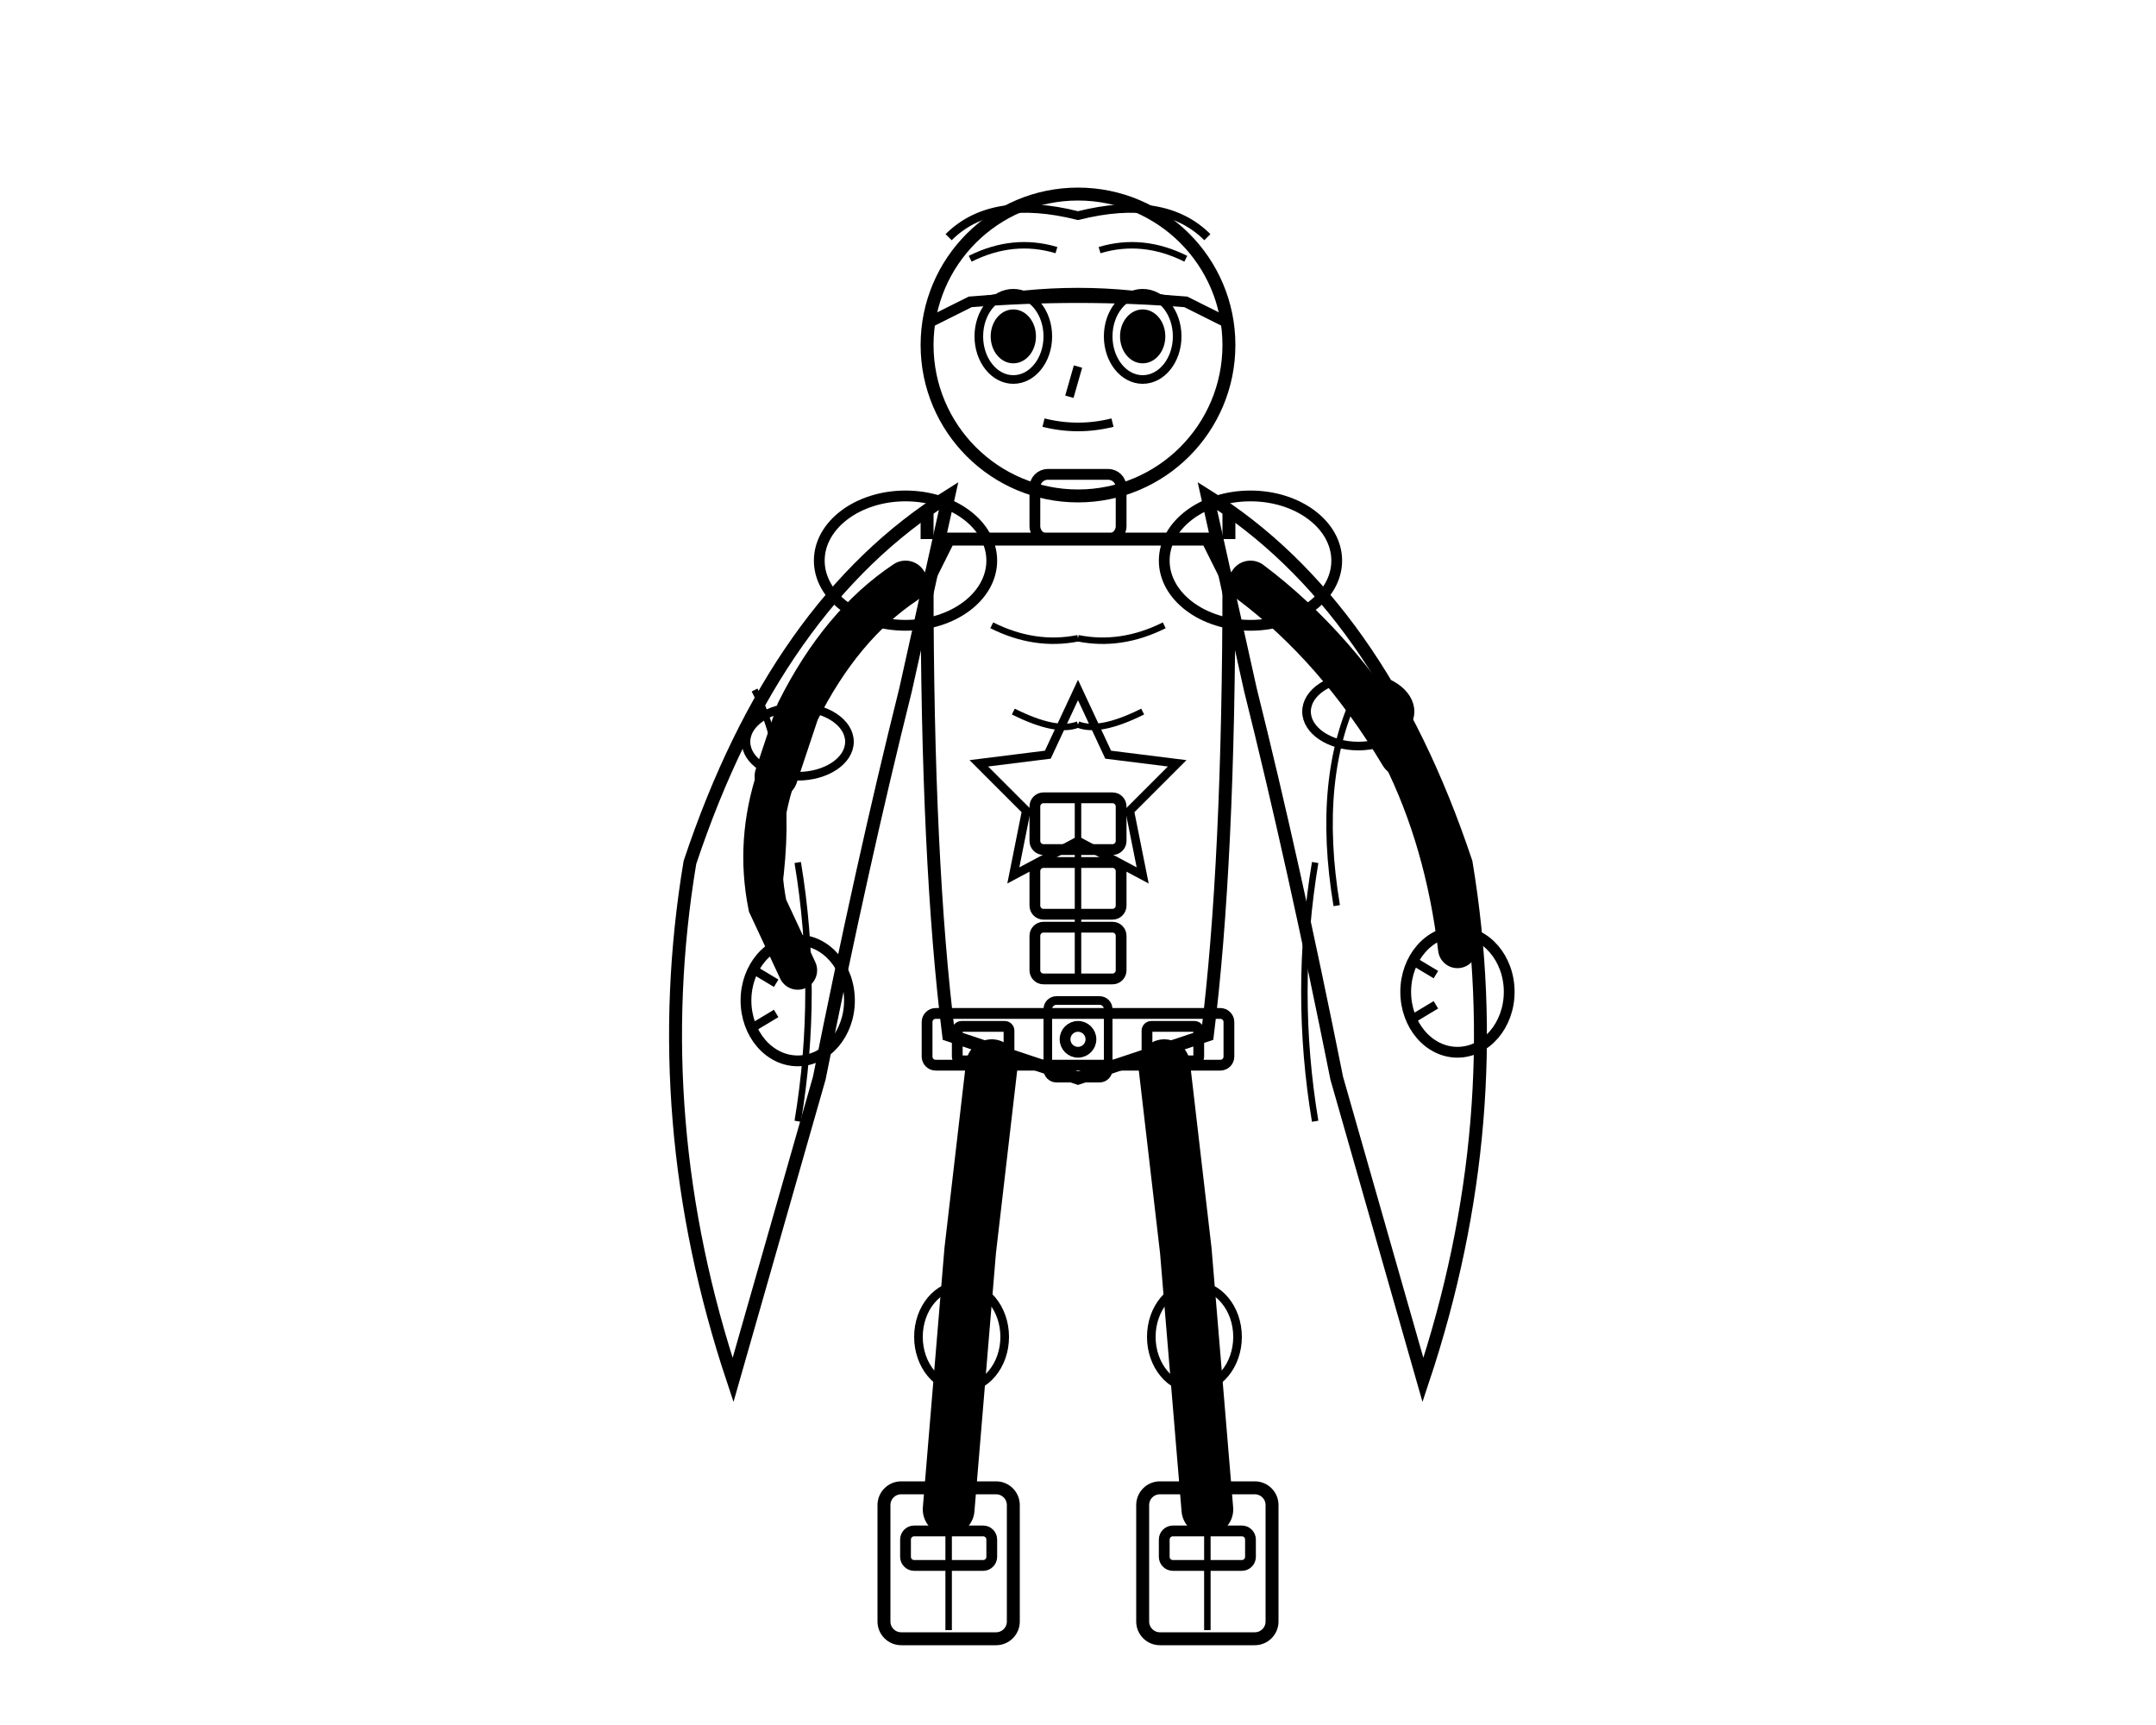
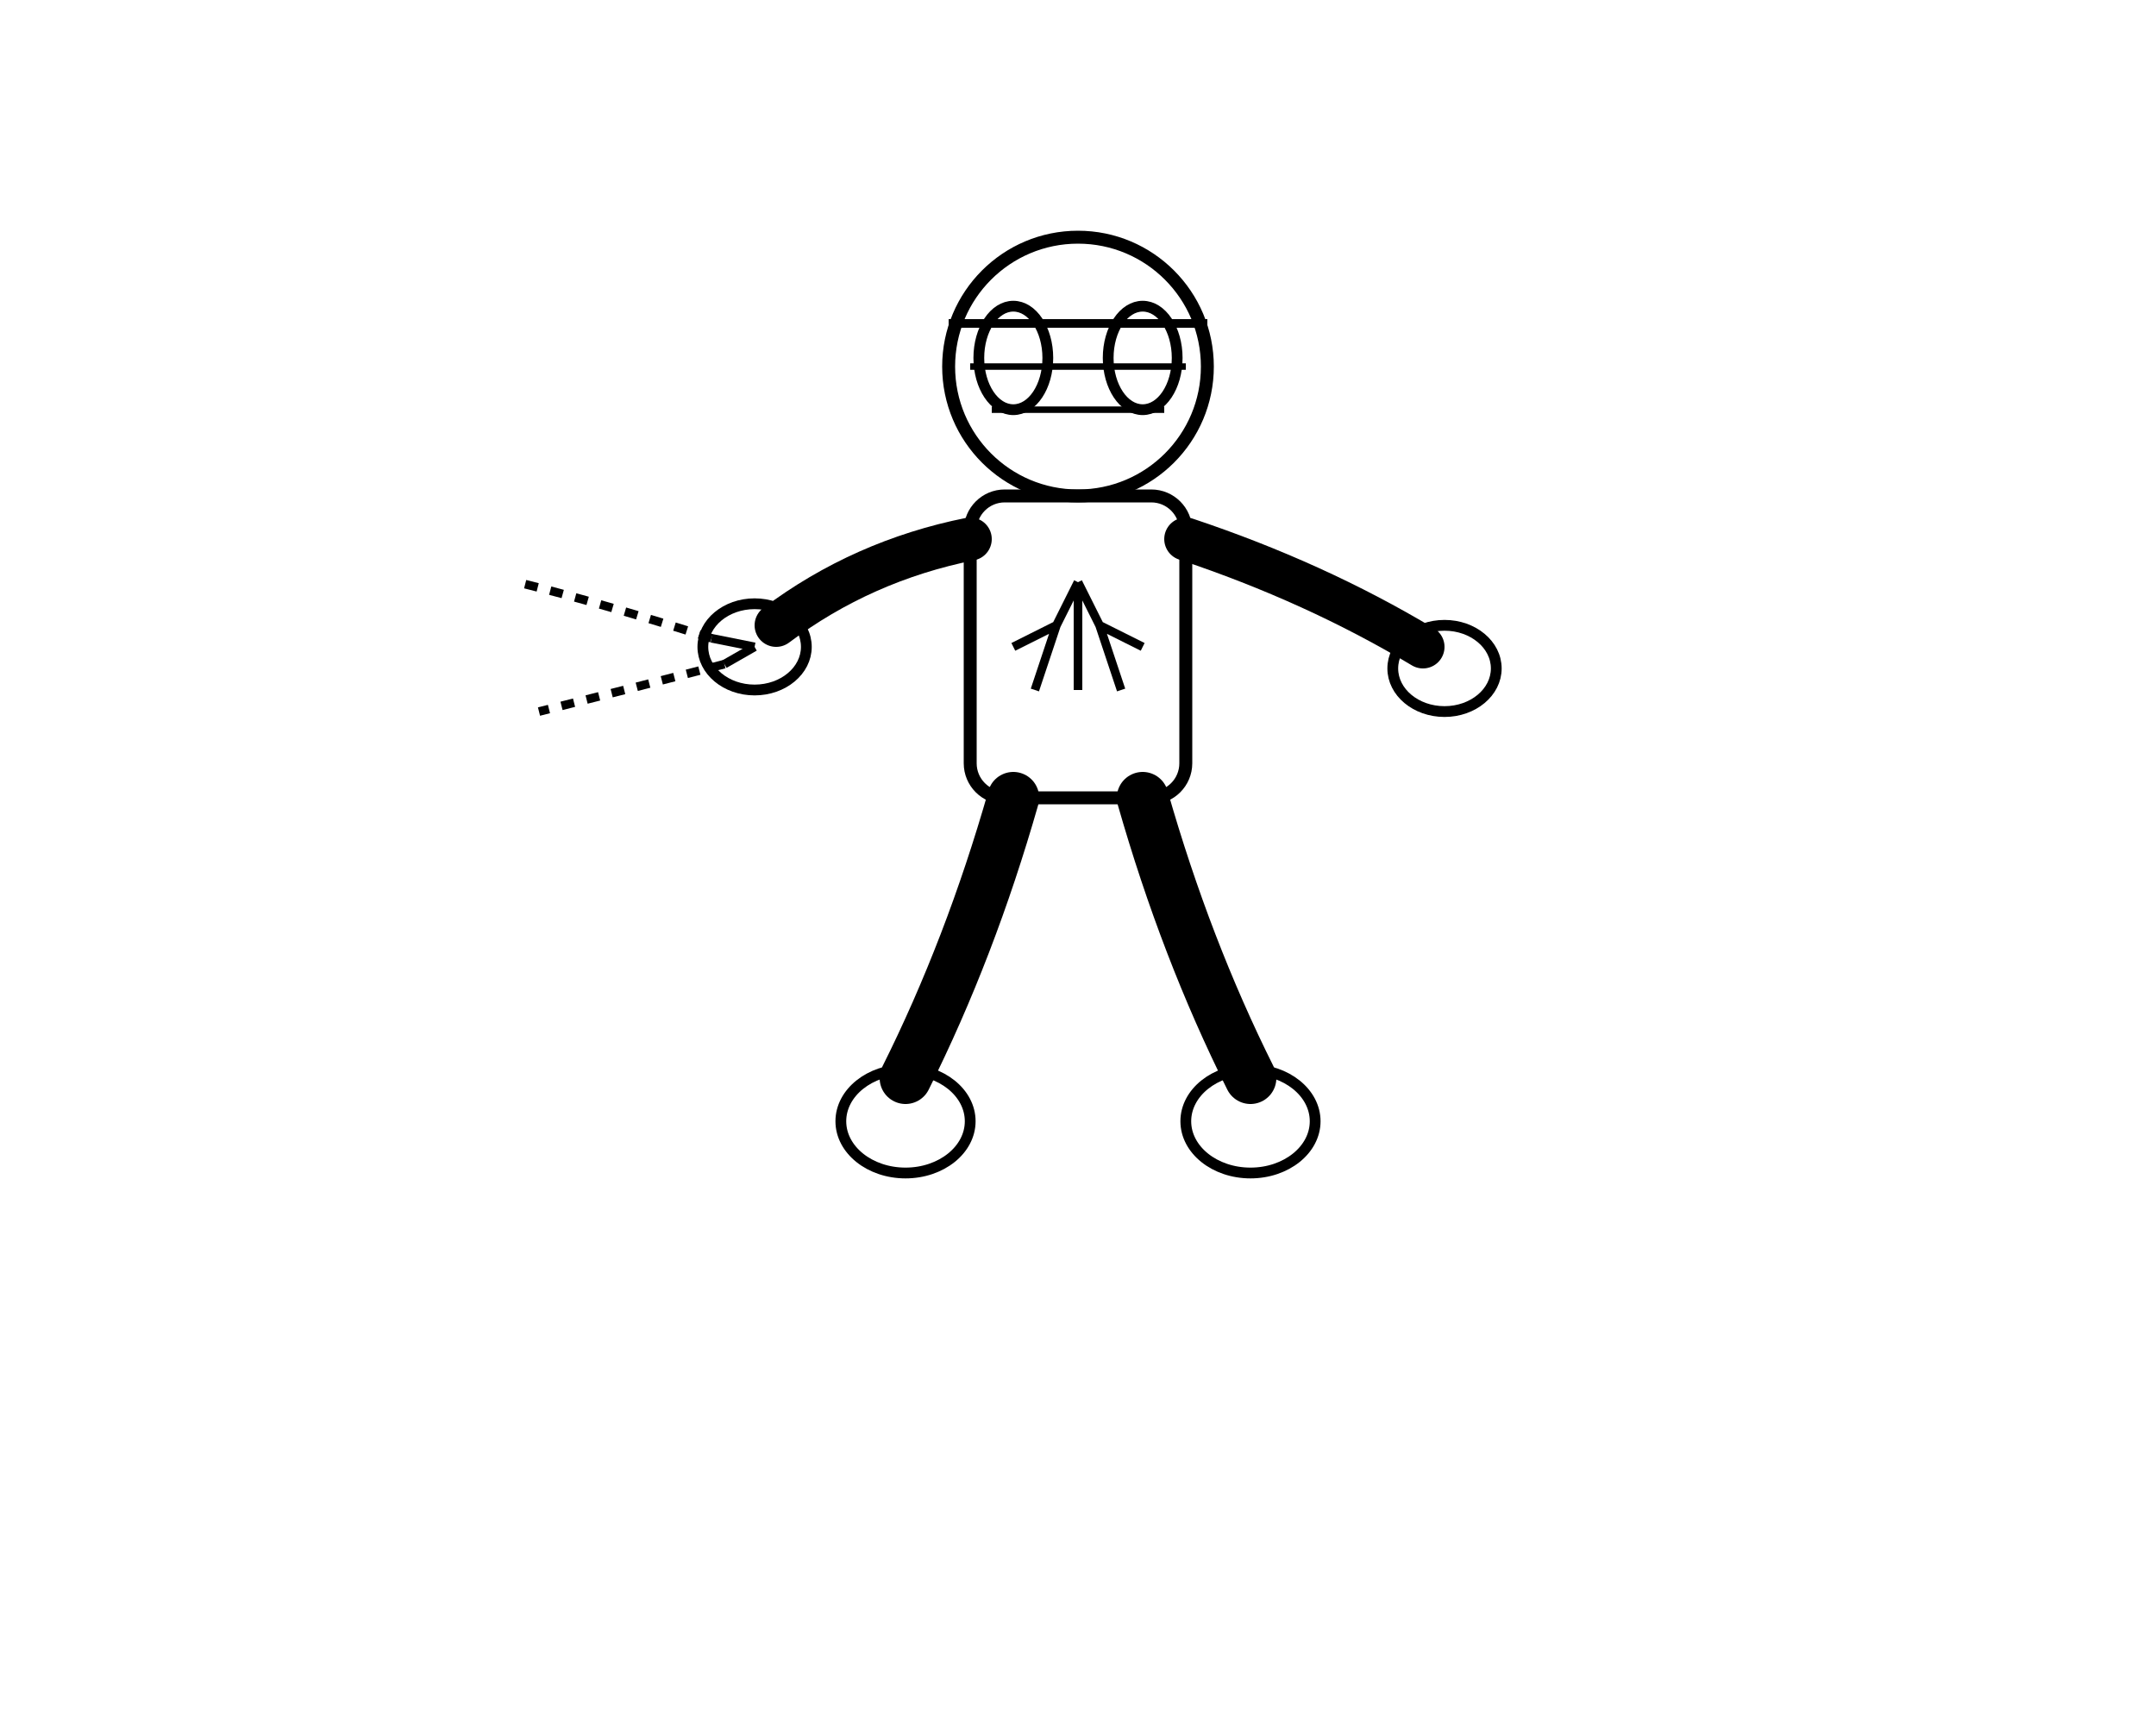
<svg xmlns="http://www.w3.org/2000/svg" viewBox="0 0 500 400" fill="none" stroke="black" stroke-width="2.5">
-   <path d="M 220 115 Q 180 140, 160 200 Q 150 260, 170 320 L 190 250 Q 200 200, 210 160 Z" stroke-width="3" fill="none" />
-   <path d="M 280 115 Q 320 140, 340 200 Q 350 260, 330 320 L 310 250 Q 300 200, 290 160 Z" stroke-width="3" fill="none" />
-   <path d="M 175 160 Q 185 180, 180 210" stroke-width="1.5" />
-   <path d="M 185 200 Q 190 230, 185 260" stroke-width="1.5" />
-   <path d="M 315 160 Q 305 180, 310 210" stroke-width="1.5" />
-   <path d="M 305 200 Q 300 230, 305 260" stroke-width="1.5" />
-   <circle cx="250" cy="80" r="35" stroke-width="3" />
-   <path d="M 220 55 Q 230 45, 250 50 Q 270 45, 280 55" stroke-width="2" />
-   <path d="M 225 60 Q 235 55, 245 58" stroke-width="1.5" />
-   <path d="M 255 58 Q 265 55, 275 60" stroke-width="1.5" />
-   <path d="M 215 75 L 225 70 Q 250 68, 275 70 L 285 75" stroke-width="2.5" />
-   <path d="M 225 70 Q 250 65, 275 70" stroke-width="1.5" />
-   <ellipse cx="235" cy="78" rx="8" ry="10" stroke-width="2" />
-   <ellipse cx="235" cy="78" rx="4" ry="5" fill="black" />
-   <ellipse cx="265" cy="78" rx="8" ry="10" stroke-width="2" />
-   <ellipse cx="265" cy="78" rx="4" ry="5" fill="black" />
-   <path d="M 250 85 L 248 92" stroke-width="2" />
-   <path d="M 242 98 Q 250 100, 258 98" stroke-width="2" />
-   <rect x="240" y="110" width="20" height="15" rx="3" />
-   <ellipse cx="210" cy="130" rx="20" ry="15" stroke-width="2.5" />
-   <ellipse cx="290" cy="130" rx="20" ry="15" stroke-width="2.5" />
-   <path d="M 220 125 L 215 135 Q 215 200, 220 240 L 250 250 L 280 240 Q 285 200, 285 135 L 280 125 Z" stroke-width="3" />
-   <path d="M 250 160 L 257 175 L 273 177 L 262 188 L 265 203 L 250 195 L 235 203 L 238 188 L 227 177 L 243 175 Z" stroke-width="2" fill="none" />
-   <path d="M 230 145 Q 240 150, 250 148" stroke-width="1.5" />
-   <path d="M 250 148 Q 260 150, 270 145" stroke-width="1.5" />
-   <path d="M 235 165 Q 245 170, 250 168" stroke-width="1.5" />
-   <path d="M 250 168 Q 255 170, 265 165" stroke-width="1.5" />
-   <rect x="240" y="185" width="20" height="12" rx="2" />
-   <rect x="240" y="200" width="20" height="12" rx="2" />
-   <rect x="240" y="215" width="20" height="12" rx="2" />
-   <line x1="250" y1="185" x2="250" y2="227" stroke-width="1.5" />
-   <rect x="215" y="235" width="70" height="12" rx="2" stroke-width="2.5" />
-   <rect x="243" y="232" width="14" height="18" rx="2" stroke-width="2" />
-   <circle cx="250" cy="241" r="3" />
-   <path d="M 210 135 Q 195 145, 185 165 L 180 180" stroke-width="10" stroke-linecap="round" />
-   <ellipse cx="185" cy="172" rx="12" ry="8" stroke-width="2" />
-   <path d="M 180 180 Q 175 195, 178 210 L 185 225" stroke-width="9" stroke-linecap="round" />
-   <path d="M 290 135 Q 310 150, 325 175" stroke-width="10" stroke-linecap="round" />
-   <ellipse cx="315" cy="165" rx="12" ry="8" stroke-width="2" />
-   <path d="M 325 175 Q 335 195, 338 220" stroke-width="9" stroke-linecap="round" />
-   <ellipse cx="185" cy="232" rx="12" ry="14" stroke-width="2.5" />
-   <line x1="180" y1="228" x2="175" y2="225" stroke-width="2" />
-   <line x1="180" y1="235" x2="175" y2="238" stroke-width="2" />
-   <ellipse cx="338" cy="230" rx="12" ry="14" stroke-width="2.5" />
-   <line x1="333" y1="226" x2="328" y2="223" stroke-width="2" />
-   <line x1="333" y1="233" x2="328" y2="236" stroke-width="2" />
-   <rect x="222" y="238" width="12" height="8" rx="1" />
-   <rect x="266" y="238" width="12" height="8" rx="1" />
-   <path d="M 230 247 L 225 290 L 220 350" stroke-width="12" stroke-linecap="round" />
-   <path d="M 270 247 L 275 290 L 280 350" stroke-width="12" stroke-linecap="round" />
-   <ellipse cx="223" cy="310" rx="10" ry="12" stroke-width="2" />
-   <ellipse cx="277" cy="310" rx="10" ry="12" stroke-width="2" />
-   <path d="M 227 270 Q 232 275, 227 285" stroke-width="1.5" />
-   <path d="M 273 270 Q 268 275, 273 285" stroke-width="1.5" />
-   <rect x="205" y="345" width="30" height="35" rx="4" stroke-width="3" />
-   <rect x="265" y="345" width="30" height="35" rx="4" stroke-width="3" />
-   <rect x="210" y="355" width="20" height="8" rx="2" />
-   <rect x="270" y="355" width="20" height="8" rx="2" />
-   <line x1="220" y1="348" x2="220" y2="378" stroke-width="1.5" />
-   <line x1="280" y1="348" x2="280" y2="378" stroke-width="1.5" />
-   <line x1="215" y1="118" x2="215" y2="125" stroke-width="3" />
-   <line x1="285" y1="118" x2="285" y2="125" stroke-width="3" />
+   <circle cx="250" cy="85" r="30" stroke-width="3" />
+   <path d="M 220 75 L 280 75" stroke-width="2" />
+   <path d="M 225 85 L 275 85" stroke-width="1.5" />
+   <path d="M 230 95 L 270 95" stroke-width="1.5" />
+   <ellipse cx="235" cy="83" rx="8" ry="12" />
+   <ellipse cx="265" cy="83" rx="8" ry="12" />
+   <rect x="225" y="115" width="50" height="70" rx="8" stroke-width="3" />
+   <path d="M 250 135 L 245 145 L 235 150 M 250 135 L 255 145 L 265 150 M 250 135 L 250 160 M 245 145 L 240 160 M 255 145 L 260 160" stroke-width="2" />
+   <path d="M 225 125 Q 200 130, 180 145" stroke-width="10" stroke-linecap="round" />
+   <ellipse cx="175" cy="150" rx="12" ry="10" />
+   <line x1="175" y1="150" x2="165" y2="148" stroke-width="2" />
+   <line x1="175" y1="150" x2="168" y2="154" stroke-width="2" />
+   <path d="M 165 148 Q 140 140, 120 135" stroke-width="2" stroke-dasharray="3,3" />
+   <path d="M 168 154 Q 145 160, 125 165" stroke-width="2" stroke-dasharray="3,3" />
+   <path d="M 275 125 Q 305 135, 330 150" stroke-width="10" stroke-linecap="round" />
+   <ellipse cx="335" cy="155" rx="12" ry="10" />
+   <path d="M 235 185 Q 225 220, 210 250" stroke-width="12" stroke-linecap="round" />
+   <path d="M 265 185 Q 275 220, 290 250" stroke-width="12" stroke-linecap="round" />
+   <ellipse cx="210" cy="260" rx="15" ry="12" />
+   <ellipse cx="290" cy="260" rx="15" ry="12" />
</svg>
